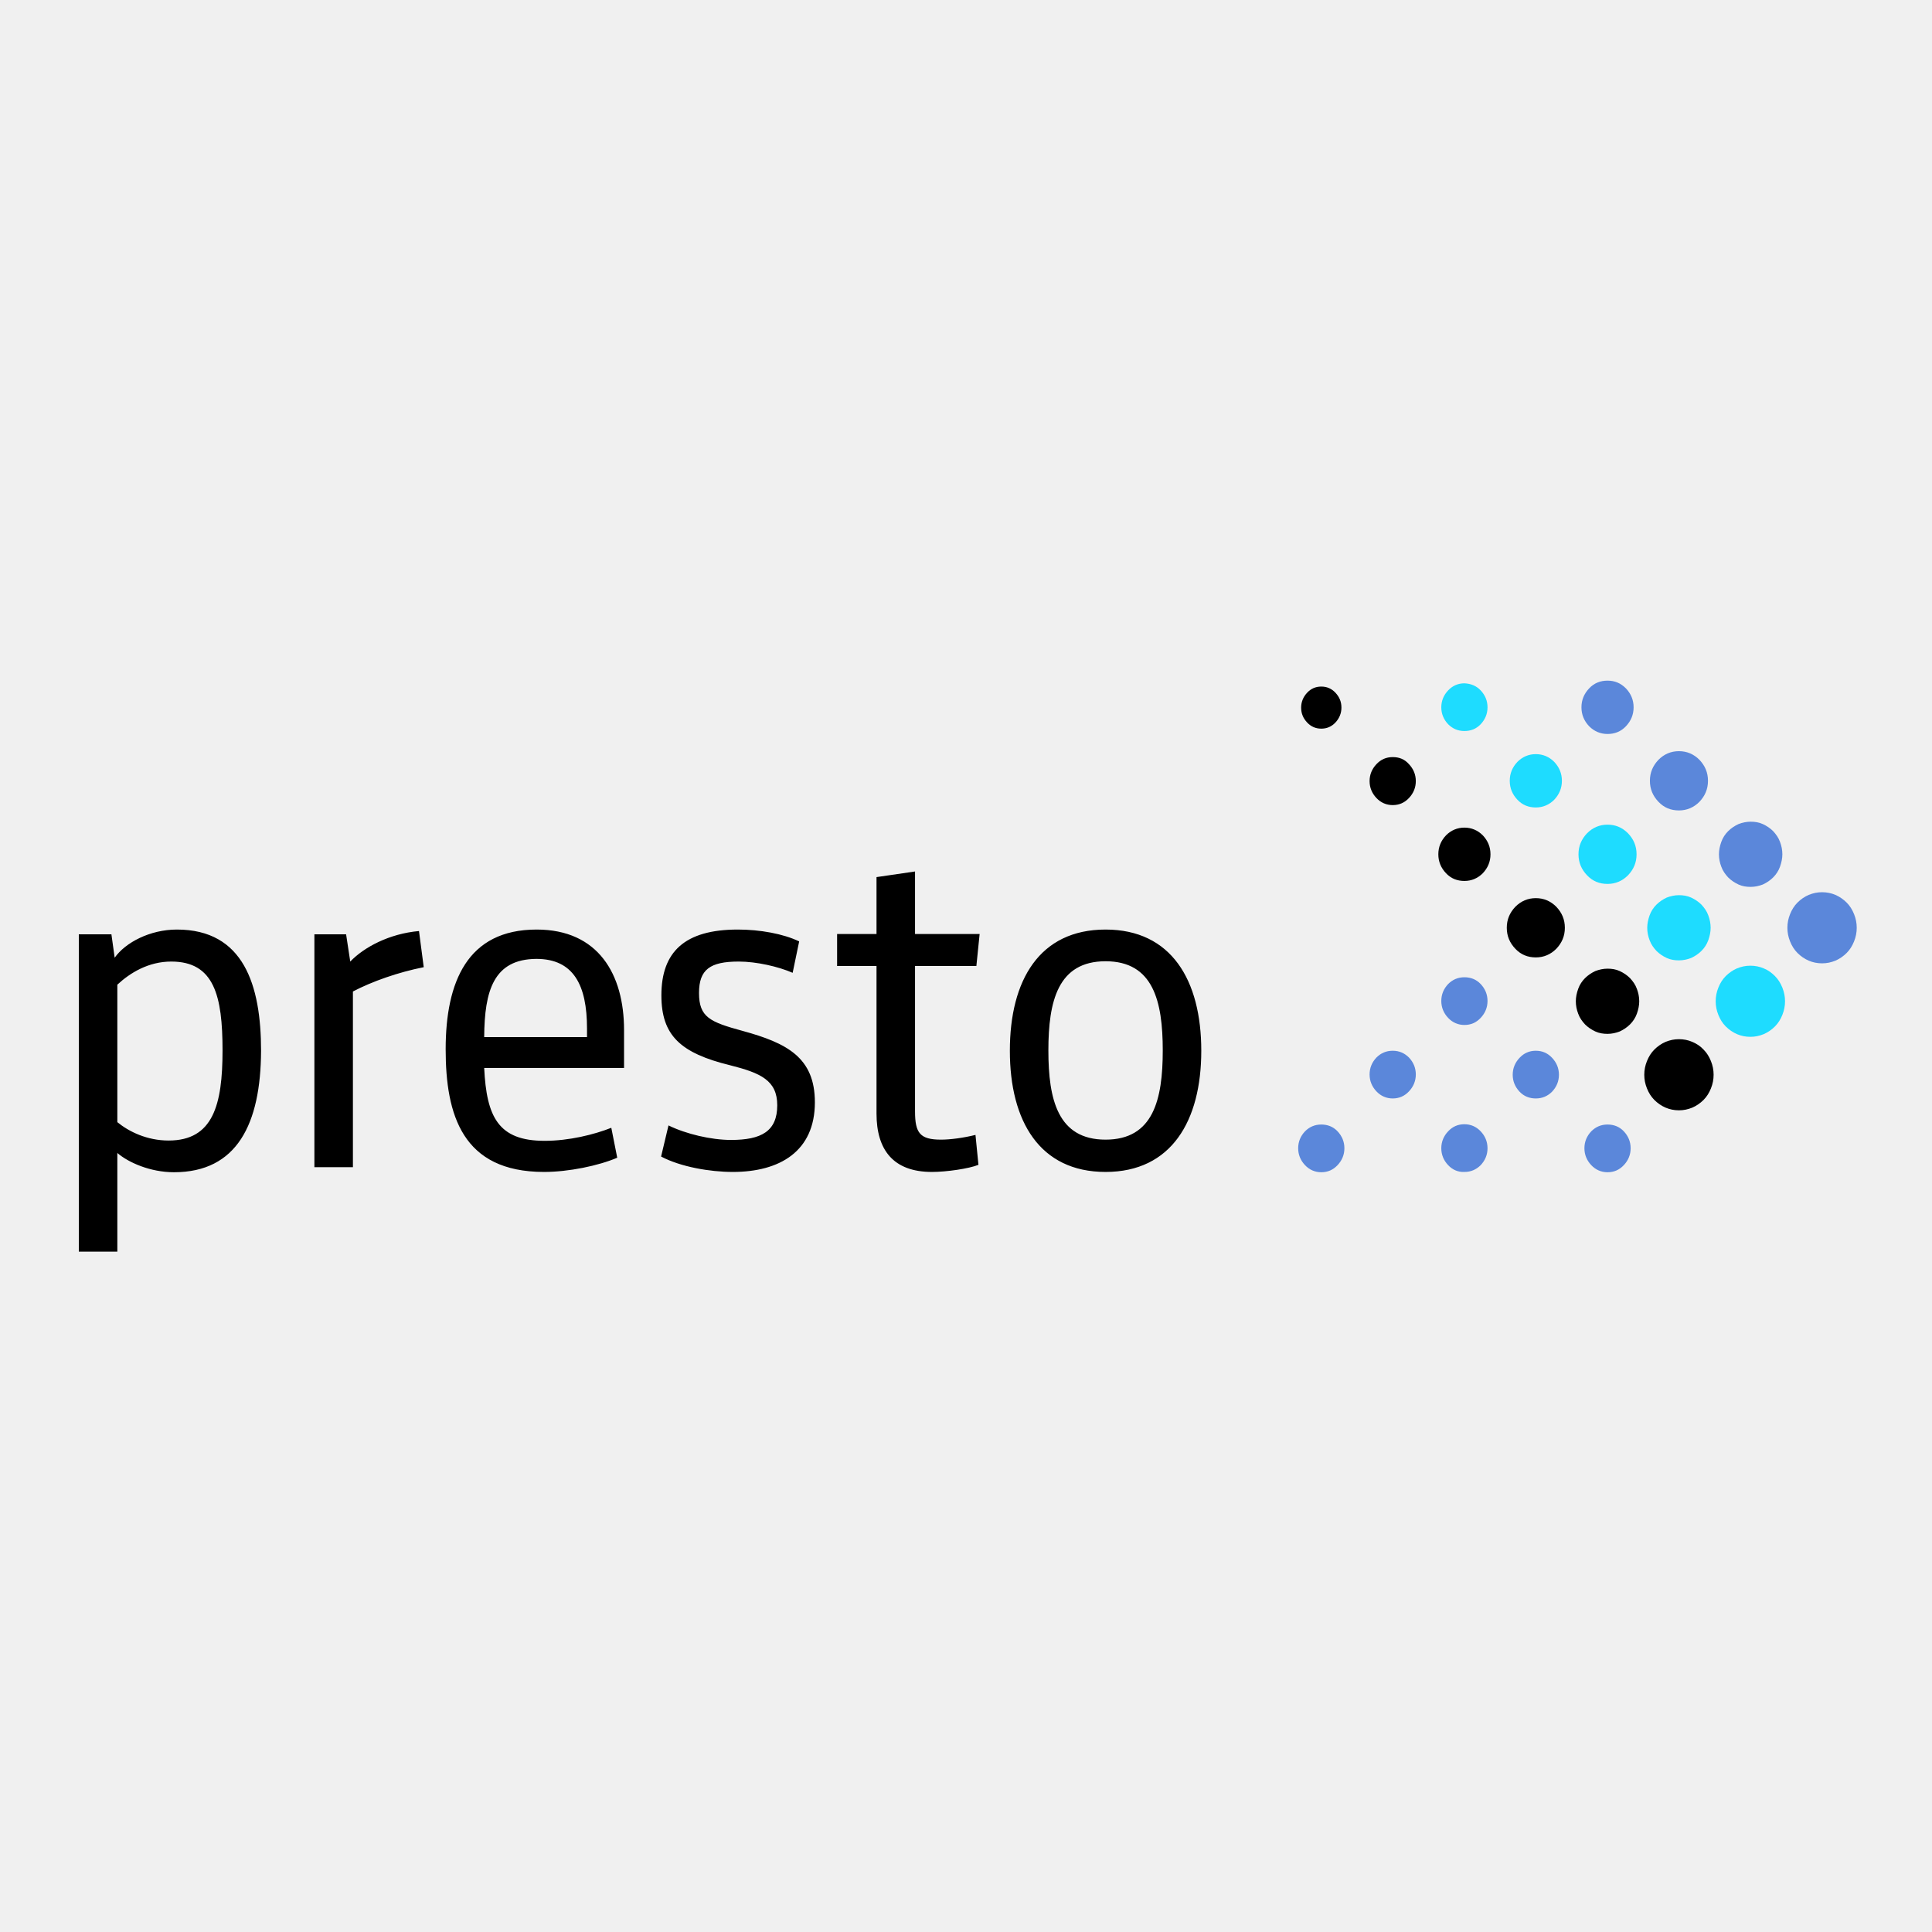
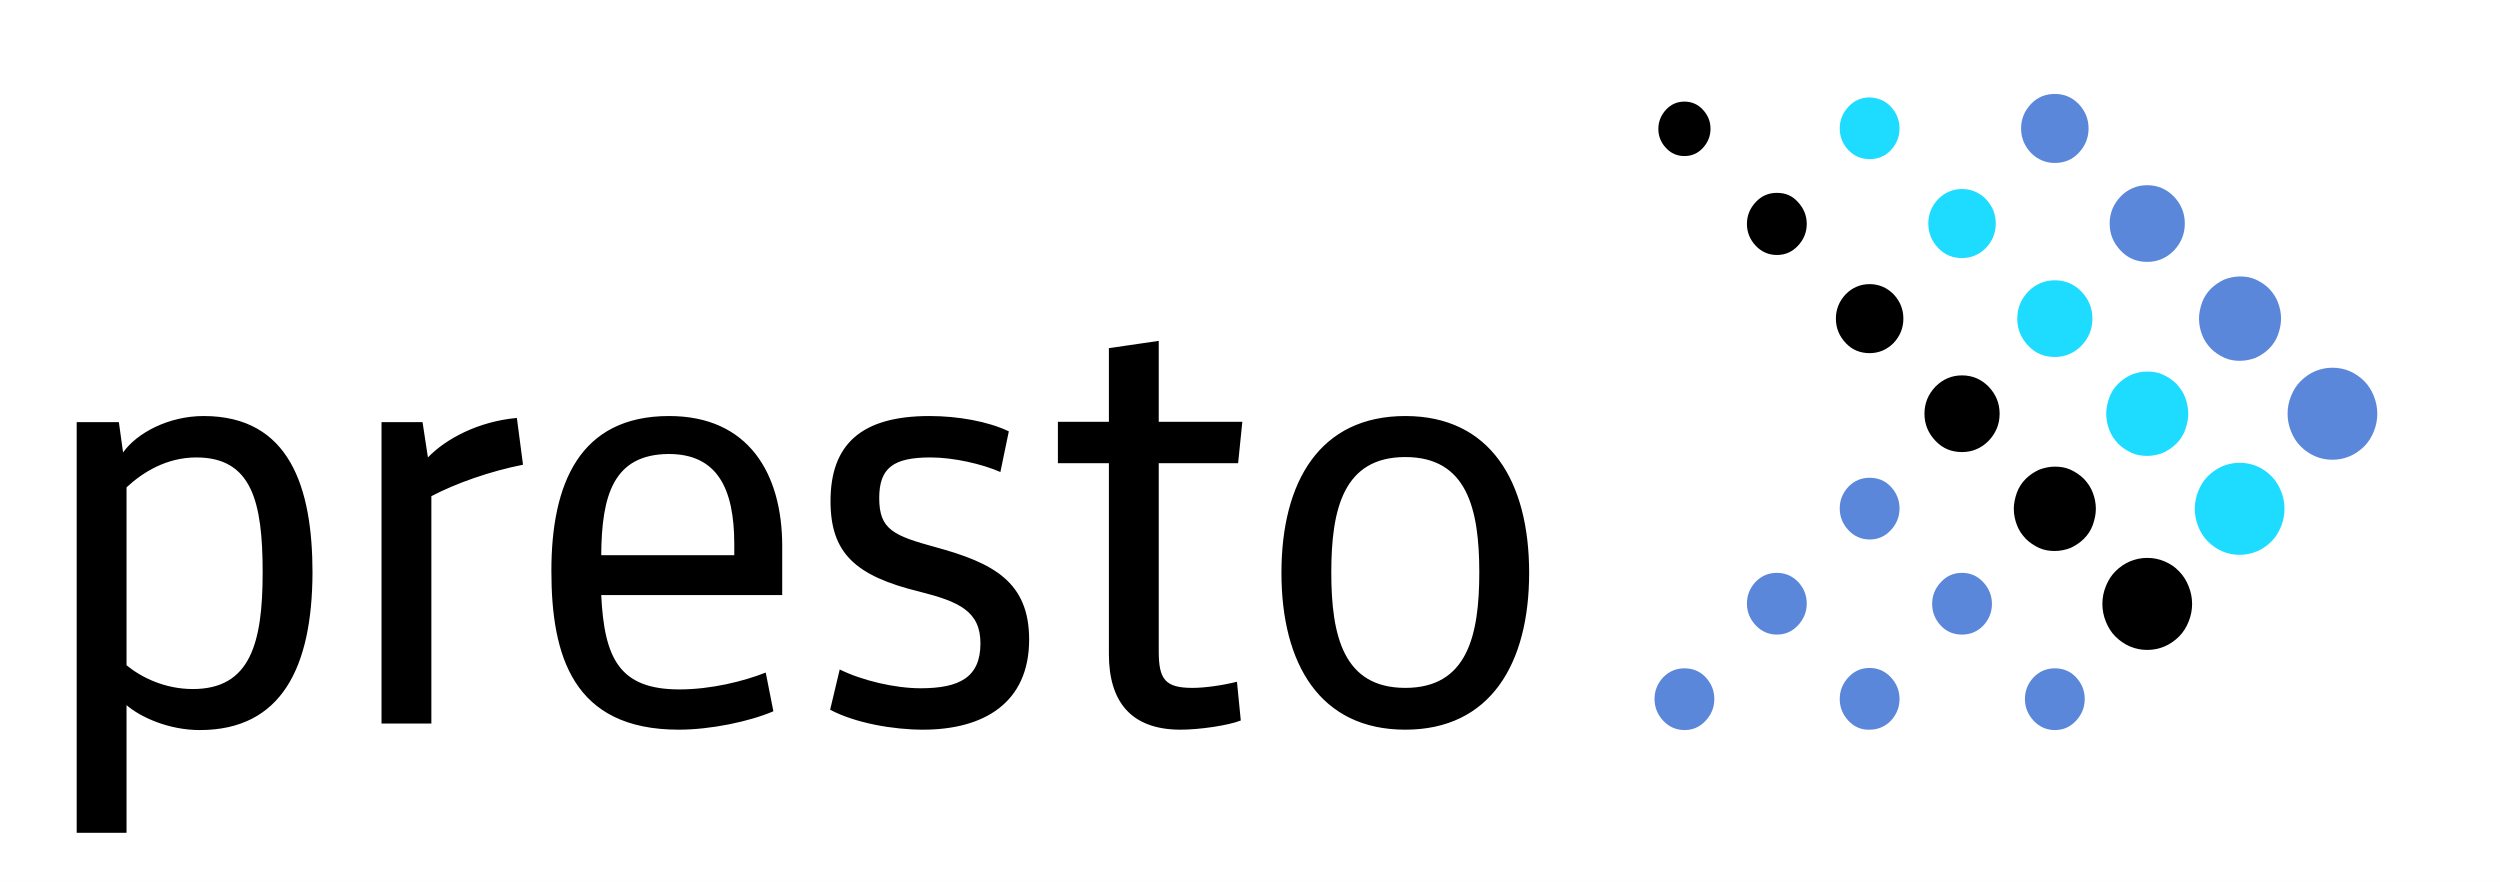
- <svg xmlns="http://www.w3.org/2000/svg" version="1.1" id="layer" x="0px" y="0px" viewBox="-153 -46 652 652" style="enable-background:new -153 -46 652 652;" xml:space="preserve">
-   <style type="text/css">
- 	.st0{fill:#1EDCFF;}
- 	.st1{fill:#5B87DA;}
- </style>
-   <path id="XMLID_15_" class="st0" d="M346.7,187c1.5,1.6,2.3,3.5,2.3,5.7c0,2.2-0.8,4.1-2.3,5.7c-1.5,1.6-3.4,2.3-5.5,2.3  c-2.2,0-4-0.8-5.5-2.3c-1.5-1.6-2.3-3.5-2.3-5.7c0-2.2,0.8-4.1,2.3-5.7c1.5-1.6,3.4-2.4,5.5-2.4C343.3,184.7,345.2,185.4,346.7,187z   M365.3,208.5c-2.4,0-4.5,0.9-6.2,2.6c-1.7,1.8-2.6,3.9-2.6,6.4c0,2.5,0.9,4.6,2.6,6.4c1.7,1.8,3.8,2.6,6.2,2.6  c2.4,0,4.5-0.9,6.2-2.6c1.7-1.8,2.6-3.9,2.6-6.4c0-2.5-0.9-4.6-2.6-6.4C369.8,209.4,367.7,208.5,365.3,208.5z M389.5,232.3  c-2.7,0-5,1-6.9,2.9c-1.9,2-2.9,4.3-2.9,7.1c0,2.8,1,5.1,2.9,7.1c1.9,2,4.2,2.9,6.9,2.9s5-1,6.9-2.9c1.9-2,2.9-4.3,2.9-7.1  c0-2.8-1-5.1-2.9-7.1C394.4,233.2,392.1,232.3,389.5,232.3z M417.7,256.9c-1.3-0.6-2.7-0.8-4.1-0.8c-1.4,0-2.8,0.3-4.1,0.8  c-1.3,0.6-2.5,1.4-3.5,2.4c-1,1-1.8,2.2-2.3,3.6c-0.5,1.4-0.8,2.8-0.8,4.2c0,1.5,0.3,2.9,0.8,4.2c0.5,1.4,1.3,2.5,2.3,3.6  c1,1,2.2,1.8,3.5,2.4c1.3,0.6,2.7,0.8,4.1,0.8c1.4,0,2.8-0.3,4.1-0.8c1.3-0.6,2.5-1.4,3.5-2.4c1-1,1.8-2.2,2.3-3.6  c0.5-1.4,0.8-2.8,0.8-4.2s-0.3-2.9-0.8-4.2c-0.5-1.4-1.3-2.5-2.3-3.6C420.2,258.3,419,257.5,417.7,256.9z M442.2,280.8  c-1.4-0.6-2.9-0.9-4.5-0.9c-1.6,0-3,0.3-4.5,0.9c-1.4,0.6-2.7,1.5-3.8,2.6c-1.1,1.1-1.9,2.4-2.5,3.9c-0.6,1.5-0.9,3-0.9,4.6  s0.3,3.1,0.9,4.6c0.6,1.5,1.4,2.8,2.5,3.9c1.1,1.1,2.4,2,3.8,2.6c1.4,0.6,2.9,0.9,4.5,0.9c1.6,0,3-0.3,4.5-0.9  c1.4-0.6,2.7-1.5,3.8-2.6c1.1-1.1,1.9-2.4,2.5-3.9c0.6-1.5,0.9-3,0.9-4.6c0-1.6-0.3-3.1-0.9-4.6c-0.6-1.5-1.4-2.8-2.5-3.9  C444.9,282.3,443.7,281.4,442.2,280.8z" />
-   <path id="XMLID_32_" d="M-113.4,332.7c3.9,3.2,10,6.2,17.3,6.2c15,0,18.2-12,18.2-30.4c0-18.4-2.8-30-17.3-30  c-7.7,0-13.9,3.8-18.2,7.8V332.7z M-94.3,349.6c-8,0-15.4-3.3-19.1-6.5v33.3h-13V269.3h11l1.1,7.9c3.6-5.1,11.9-9.5,21-9.5  c22.5,0,28.4,18.7,28.4,40.9C-65,333.3-73,349.6-94.3,349.6z M-10,280.4c-8.6,1.7-17.4,4.8-23.9,8.2v59.3h-13v-78.6h10.7l1.4,9.2  c4.6-4.8,13.1-9.4,23.2-10.3L-10,280.4z M10.4,304h34.7v-2.9c0-14.6-4.5-23.5-17.1-23.5C13.6,277.7,10.5,288.3,10.4,304z   M10.4,314.4c0.8,16.6,4.8,24.6,20.4,24.6c8.2,0,16.7-2.1,22.5-4.4l2,10.1c-6.3,2.7-16.4,4.8-24.7,4.8c-27.6,0-33.2-19.3-33.2-41.4  c0-22.7,7.3-40.4,30.7-40.4c20.8,0,29.5,15.1,29.5,33.9v12.8L10.4,314.4L10.4,314.4z M94.3,349.5c-7.7,0-17.6-1.7-24.2-5.2l2.5-10.5  c5.9,2.9,14.4,4.9,21.1,4.9c10.2,0,15.6-2.9,15.6-11.7c0-8.4-5.6-10.9-15.9-13.5c-16.8-4.1-23.2-10.1-23.2-23.6  c0-14.7,7.9-22.2,25.8-22.2c7.4,0,15.3,1.4,20.7,4l-2.2,10.6c-4.8-2.1-12.2-3.8-18.2-3.8c-9.7,0-13.4,2.7-13.4,10.6  c0,8.2,3.7,9.8,14.7,12.8c15,4.1,24.4,9,24.4,24.1C122,342.5,110.2,349.5,94.3,349.5z M177.2,347.1c-3.2,1.3-10.8,2.4-15.7,2.4  c-13.1,0-18.7-7.5-18.7-19.7V280h-13.3v-10.8h13.3v-19.2l13-1.9v21.1h21.8l-1.1,10.8h-20.7v49.1c0,7.3,1.7,9.5,8.8,9.5  c3.1,0,7.6-0.6,11.6-1.6L177.2,347.1z M220.1,278.4c-16.1,0-19.3,13.5-19.3,30.1c0,16.6,3.2,30.1,19.3,30.1  c16.1,0,19.3-13.5,19.3-30.1C239.4,291.9,236.2,278.4,220.1,278.4z M220.1,349.5c-22.2,0-32.3-17.1-32.3-40.9  c0-23.8,10-40.9,32.3-40.9c22.2,0,32.3,17.1,32.3,40.9C252.4,332.3,242.3,349.5,220.1,349.5z M297.7,187.8c1.3,1.4,2,3,2,5  c0,1.9-0.7,3.6-2,5s-2.9,2.1-4.8,2.1c-1.9,0-3.5-0.7-4.8-2.1c-1.3-1.4-2-3-2-5c0-1.9,0.7-3.6,2-5c1.3-1.4,2.9-2.1,4.8-2.1  C294.8,185.7,296.4,186.4,297.7,187.8z M317,209.5c-2.2,0-4,0.8-5.5,2.4c-1.5,1.6-2.3,3.5-2.3,5.7c0,2.2,0.8,4.1,2.3,5.7  c1.5,1.6,3.4,2.4,5.5,2.4c2.2,0,4-0.8,5.5-2.4c1.5-1.6,2.3-3.5,2.3-5.7c0-2.2-0.8-4.1-2.3-5.7C321,210.2,319.2,209.5,317,209.5z   M341.2,233.3c-2.4,0-4.5,0.9-6.2,2.6c-1.7,1.8-2.6,3.9-2.6,6.4c0,2.5,0.9,4.6,2.6,6.4c1.7,1.8,3.8,2.6,6.2,2.6  c2.4,0,4.5-0.9,6.2-2.6c1.7-1.8,2.6-3.9,2.6-6.4c0-2.5-0.9-4.6-2.6-6.4C345.7,234.2,343.6,233.3,341.2,233.3z M365.3,257.1  c-2.7,0-5,1-6.9,2.9c-1.9,2-2.9,4.3-2.9,7.1c0,2.8,1,5.1,2.9,7.1c1.9,2,4.2,2.9,6.9,2.9s5-1,6.9-2.9c1.9-2,2.9-4.3,2.9-7.1  c0-2.8-1-5.1-2.9-7.1C370.3,258.1,368,257.1,365.3,257.1z M393.6,281.7c-1.3-0.6-2.7-0.8-4.1-0.8c-1.4,0-2.8,0.3-4.1,0.8  c-1.3,0.6-2.5,1.4-3.5,2.4c-1,1-1.8,2.2-2.3,3.6c-0.5,1.4-0.8,2.8-0.8,4.2c0,1.5,0.3,2.9,0.8,4.2c0.5,1.4,1.3,2.5,2.3,3.6  c1,1,2.2,1.8,3.5,2.4c1.3,0.6,2.7,0.8,4.1,0.8c1.4,0,2.8-0.3,4.1-0.8c1.3-0.6,2.5-1.4,3.5-2.4c1-1,1.8-2.2,2.3-3.6  c0.5-1.4,0.8-2.8,0.8-4.2c0-1.5-0.3-2.9-0.8-4.2c-0.5-1.4-1.3-2.5-2.3-3.6C396.1,283.1,394.9,282.3,393.6,281.7z M418.1,305.6  c-1.4-0.6-2.9-0.9-4.5-0.9c-1.6,0-3,0.3-4.5,0.9c-1.4,0.6-2.7,1.5-3.8,2.6c-1.1,1.1-1.9,2.4-2.5,3.9c-0.6,1.5-0.9,3-0.9,4.6  s0.3,3.1,0.9,4.6c0.6,1.5,1.4,2.8,2.5,3.9s2.4,2,3.8,2.6c1.4,0.6,2.9,0.9,4.5,0.9c1.6,0,3-0.3,4.5-0.9c1.4-0.6,2.7-1.5,3.8-2.6  c1.1-1.1,1.9-2.4,2.5-3.9c0.6-1.5,0.9-3,0.9-4.6c0-1.6-0.3-3.1-0.9-4.6c-0.6-1.5-1.4-2.8-2.5-3.9C420.8,307,419.5,306.2,418.1,305.6  z" />
-   <path id="XMLID_21_" class="st1" d="M395.7,186.3c1.7,1.8,2.6,3.9,2.6,6.4c0,2.5-0.9,4.6-2.6,6.4c-1.7,1.8-3.8,2.6-6.2,2.6  c-2.4,0-4.5-0.9-6.2-2.6c-1.7-1.8-2.6-3.9-2.6-6.4c0-2.5,0.9-4.6,2.6-6.4c1.7-1.8,3.8-2.6,6.2-2.6  C391.9,183.7,393.9,184.5,395.7,186.3z M413.6,207.5c-2.7,0-5,1-6.9,2.9c-1.9,2-2.9,4.3-2.9,7.1c0,2.8,1,5.1,2.9,7.1  c1.9,2,4.2,2.9,6.9,2.9c2.7,0,5-1,6.9-2.9c1.9-2,2.9-4.3,2.9-7.1c0-2.8-1-5.1-2.9-7.1C418.6,208.5,416.3,207.5,413.6,207.5z   M441.9,232.1c-1.3-0.6-2.7-0.8-4.1-0.8c-1.4,0-2.8,0.3-4.1,0.8c-1.3,0.6-2.5,1.4-3.5,2.4c-1,1-1.8,2.2-2.3,3.6  c-0.5,1.4-0.8,2.8-0.8,4.2c0,1.5,0.3,2.9,0.8,4.2c0.5,1.4,1.3,2.5,2.3,3.6c1,1,2.2,1.8,3.5,2.4c1.3,0.6,2.7,0.8,4.1,0.8  c1.4,0,2.8-0.3,4.1-0.8c1.3-0.6,2.5-1.4,3.5-2.4c1-1,1.8-2.2,2.3-3.6c0.5-1.4,0.8-2.8,0.8-4.2c0-1.5-0.3-2.9-0.8-4.2  c-0.5-1.4-1.3-2.5-2.3-3.6C444.4,233.5,443.2,232.7,441.9,232.1z M466.4,256c-1.4-0.6-2.9-0.9-4.5-0.9c-1.6,0-3,0.3-4.5,0.9  c-1.4,0.6-2.7,1.5-3.8,2.6c-1.1,1.1-1.9,2.4-2.5,3.9c-0.6,1.5-0.9,3-0.9,4.6c0,1.6,0.3,3.1,0.9,4.6c0.6,1.5,1.4,2.8,2.5,3.9  c1.1,1.1,2.4,2,3.8,2.6c1.4,0.6,2.9,0.9,4.5,0.9c1.6,0,3-0.3,4.5-0.9c1.4-0.6,2.7-1.5,3.8-2.6c1.1-1.1,1.9-2.4,2.5-3.9  c0.6-1.5,0.9-3,0.9-4.6c0-1.6-0.3-3.1-0.9-4.6s-1.4-2.8-2.5-3.9C469.1,257.5,467.8,256.6,466.4,256z M341.2,283.8  c-2.2,0-4,0.8-5.5,2.3c-1.5,1.6-2.3,3.5-2.3,5.7c0,2.2,0.8,4.1,2.3,5.7c1.5,1.6,3.4,2.4,5.5,2.4c2.2,0,4-0.8,5.5-2.4  c1.5-1.6,2.3-3.5,2.3-5.7c0-2.2-0.8-4.1-2.3-5.7S343.3,283.8,341.2,283.8z M317,308.6c-2.2,0-4,0.8-5.5,2.3  c-1.5,1.6-2.3,3.5-2.3,5.7c0,2.2,0.8,4.1,2.3,5.7s3.4,2.4,5.5,2.4c2.2,0,4-0.8,5.5-2.4c1.5-1.6,2.3-3.5,2.3-5.7  c0-2.2-0.8-4.1-2.3-5.7C321,309.4,319.2,308.6,317,308.6z M292.9,333.5c-2.2,0-4,0.8-5.5,2.3c-1.5,1.6-2.3,3.5-2.3,5.7  c0,2.2,0.8,4.1,2.3,5.7c1.5,1.6,3.4,2.4,5.5,2.4c2.2,0,4-0.8,5.5-2.4c1.5-1.6,2.3-3.5,2.3-5.7c0-2.2-0.8-4.1-2.3-5.7  C296.9,334.2,295,333.5,292.9,333.5z M341.2,333.4c-2.2,0-4,0.8-5.5,2.4s-2.3,3.5-2.3,5.7c0,2.2,0.8,4.1,2.3,5.7s3.4,2.4,5.5,2.3  c2.2,0,4-0.8,5.5-2.3c1.5-1.6,2.3-3.5,2.3-5.7c0-2.2-0.8-4.1-2.3-5.7C345.2,334.2,343.3,333.4,341.2,333.4z M389.5,333.5  c-2.2,0-4,0.8-5.5,2.3c-1.5,1.6-2.3,3.5-2.3,5.7c0,2.2,0.8,4.1,2.3,5.7c1.5,1.6,3.4,2.4,5.5,2.4c2.2,0,4-0.8,5.5-2.4  c1.5-1.6,2.3-3.5,2.3-5.7c0-2.2-0.8-4.1-2.3-5.7C393.5,334.2,391.6,333.5,389.5,333.5z M365.3,308.6c-2.2,0-4,0.8-5.5,2.4  c-1.5,1.6-2.3,3.5-2.3,5.7c0,2.2,0.8,4.1,2.3,5.7c1.5,1.6,3.4,2.3,5.5,2.3c2.2,0,4-0.8,5.5-2.3c1.5-1.6,2.3-3.5,2.3-5.7  c0-2.2-0.8-4.1-2.3-5.7C369.3,309.4,367.5,308.6,365.3,308.6z" />
+ <svg xmlns="http://www.w3.org/2000/svg" version="1.1" viewBox="-153 -46 652 230" width="652" height="230">
+   <defs />
+   <g id="Canvas_1" fill="none" stroke-dasharray="none" fill-opacity="1" stroke-opacity="1" stroke="none">
+     <rect fill="white" x="-153" y="-46" width="652" height="230" />
+     <g id="Canvas_1_Layer_1">
+       <g id="Graphic_2">
+         <path d="M 340.1 -18.2 C 341.6 -16.6 342.4 -14.7 342.4 -12.5 C 342.4 -10.3 341.6 -8.4 340.1 -6.8 C 338.6 -5.2 336.7 -4.5 334.6 -4.5 C 332.4 -4.5 330.6 -5.3 329.1 -6.8 C 327.6 -8.4 326.8 -10.3 326.8 -12.5 C 326.8 -14.7 327.6 -16.6 329.1 -18.2 C 330.6 -19.8 332.5 -20.6 334.6 -20.6 C 336.7 -20.5 338.6 -19.8 340.1 -18.2 Z M 358.7 3.3 C 356.3 3.3 354.2 4.2 352.5 5.9 C 350.8 7.7 349.9 9.8 349.9 12.3 C 349.9 14.8 350.8 16.9 352.5 18.7 C 354.2 20.5 356.3 21.3 358.7 21.3 C 361.1 21.3 363.2 20.4 364.9 18.7 C 366.6 16.9 367.5 14.8 367.5 12.3 C 367.5 9.8 366.6 7.7 364.9 5.9 C 363.2 4.2 361.1 3.3 358.7 3.3 Z M 382.9 27.1 C 380.2 27.1 377.9 28.1 376 30 C 374.1 32 373.1 34.3 373.1 37.1 C 373.1 39.9 374.1 42.2 376 44.2 C 377.9 46.2 380.2 47.1 382.9 47.1 C 385.6 47.1 387.9 46.1 389.8 44.2 C 391.7 42.2 392.7 39.9 392.7 37.1 C 392.7 34.3 391.7 32 389.8 30 C 387.8 28 385.5 27.1 382.9 27.1 Z M 411.1 51.7 C 409.8 51.1 408.4 50.9 407 50.9 C 405.6 50.9 404.2 51.2 402.9 51.7 C 401.6 52.3 400.4 53.1 399.4 54.1 C 398.4 55.1 397.6 56.3 397.1 57.7 C 396.6 59.1 396.3 60.5 396.3 61.9 C 396.3 63.4 396.6 64.8 397.1 66.1 C 397.6 67.5 398.4 68.6 399.4 69.7 C 400.4 70.7 401.6 71.5 402.9 72.1 C 404.2 72.7 405.6 72.9 407 72.9 C 408.4 72.9 409.8 72.6 411.1 72.1 C 412.4 71.5 413.6 70.7 414.6 69.7 C 415.6 68.7 416.4 67.5 416.9 66.1 C 417.4 64.7 417.7 63.3 417.7 61.9 C 417.7 60.5 417.4 59 416.9 57.7 C 416.4 56.3 415.6 55.2 414.6 54.1 C 413.6 53.1 412.4 52.3 411.1 51.7 Z M 435.6 75.6 C 434.2 75 432.7 74.7 431.1 74.7 C 429.5 74.7 428.1 75 426.6 75.6 C 425.2 76.2 423.9 77.1 422.8 78.2 C 421.7 79.3 420.9 80.6 420.3 82.1 C 419.7 83.6 419.4 85.1 419.4 86.7 C 419.4 88.3 419.7 89.8 420.3 91.3 C 420.9 92.8 421.7 94.1 422.8 95.2 C 423.9 96.3 425.2 97.2 426.6 97.8 C 428 98.4 429.5 98.7 431.1 98.7 C 432.7 98.7 434.1 98.4 435.6 97.8 C 437 97.2 438.3 96.3 439.4 95.2 C 440.5 94.1 441.3 92.8 441.9 91.3 C 442.5 89.8 442.8 88.3 442.8 86.7 C 442.8 85.1 442.5 83.6 441.9 82.1 C 441.3 80.6 440.5 79.3 439.4 78.2 C 438.3 77.1 437.1 76.2 435.6 75.6 Z" fill="#1edcff" />
+       </g>
+       <g id="Graphic_3">
+         <path d="M -120 127.5 C -116.1 130.7 -110 133.7 -102.7 133.7 C -87.7 133.7 -84.5 121.7 -84.5 103.3 C -84.5 84.9 -87.3 73.3 -101.8 73.3 C -109.5 73.3 -115.7 77.1 -120 81.1 Z M -100.9 144.4 C -108.9 144.4 -116.3 141.1 -120 137.9 L -120 171.2 L -133 171.2 L -133 64.1 L -122 64.1 L -120.9 72 C -117.3 66.9 -109 62.5 -99.9 62.5 C -77.4 62.5 -71.5 81.2 -71.5 103.4 C -71.6 128.1 -79.6 144.4 -100.9 144.4 Z M -16.6 75.2 C -25.2 76.9 -34 80 -40.5 83.4 L -40.5 142.7 L -53.5 142.7 L -53.5 64.1 L -42.8 64.1 L -41.4 73.3 C -36.8 68.5 -28.3 63.9 -18.2 63 Z M 3.8 98.8 L 38.5 98.8 L 38.5 95.9 C 38.5 81.3 34 72.4 21.4 72.4 C 7 72.5 3.9 83.1 3.8 98.8 Z M 3.8 109.2 C 4.6 125.8 8.6 133.8 24.2 133.8 C 32.4 133.8 40.9 131.7 46.7 129.4 L 48.7 139.5 C 42.4 142.2 32.3 144.3 24 144.3 C -3.6 144.3 -9.2 125 -9.2 102.9 C -9.2 80.2 -1.9 62.5 21.5 62.5 C 42.3 62.5 51 77.6 51 96.4 L 51 109.2 L 3.8 109.2 Z M 87.7 144.3 C 80 144.3 70.1 142.6 63.5 139.1 L 66 128.6 C 71.9 131.5 80.4 133.5 87.1 133.5 C 97.3 133.5 102.7 130.6 102.7 121.8 C 102.7 113.4 97.1 110.9 86.8 108.3 C 70 104.2 63.6 98.2 63.6 84.7 C 63.6 70 71.5 62.5 89.4 62.5 C 96.8 62.5 104.7 63.9 110.1 66.5 L 107.9 77.1 C 103.1 75 95.7 73.3 89.7 73.3 C 80 73.3 76.3 76 76.3 83.9 C 76.3 92.1 80 93.7 91 96.7 C 106 100.8 115.4 105.7 115.4 120.8 C 115.4 137.3 103.6 144.3 87.7 144.3 Z M 170.6 141.9 C 167.4 143.2 159.8 144.3 154.9 144.3 C 141.8 144.3 136.2 136.8 136.2 124.6 L 136.2 74.8 L 122.9 74.8 L 122.9 64 L 136.2 64 L 136.2 44.8 L 149.2 42.9 L 149.2 64 L 171 64 L 169.9 74.8 L 149.2 74.8 L 149.2 123.9 C 149.2 131.2 150.9 133.4 158 133.4 C 161.1 133.4 165.6 132.8 169.6 131.8 Z M 213.5 73.2 C 197.4 73.2 194.2 86.7 194.2 103.3 C 194.2 119.9 197.4 133.4 213.5 133.4 C 229.6 133.4 232.8 119.9 232.8 103.3 C 232.8 86.7 229.6 73.2 213.5 73.2 Z M 213.5 144.3 C 191.3 144.3 181.2 127.2 181.2 103.4 C 181.2 79.6 191.2 62.5 213.5 62.5 C 235.7 62.5 245.8 79.6 245.8 103.4 C 245.8 127.1 235.7 144.3 213.5 144.3 Z M 291.1 -17.4 C 292.4 -16 293.1 -14.4 293.1 -12.4 C 293.1 -10.5 292.4 -8.8 291.1 -7.4 C 289.8 -6 288.2 -5.3 286.3 -5.3 C 284.4 -5.3 282.8 -6 281.5 -7.4 C 280.2 -8.8 279.5 -10.4 279.5 -12.4 C 279.5 -14.3 280.2 -16 281.5 -17.4 C 282.8 -18.8 284.4 -19.5 286.3 -19.5 C 288.2 -19.5 289.8 -18.8 291.1 -17.4 Z M 310.4 4.3 C 308.2 4.3 306.4 5.1 304.9 6.7 C 303.4 8.3 302.6 10.2 302.6 12.4 C 302.6 14.6 303.4 16.5 304.9 18.1 C 306.4 19.7 308.3 20.5 310.4 20.5 C 312.6 20.5 314.4 19.7 315.9 18.1 C 317.4 16.5 318.2 14.6 318.2 12.4 C 318.2 10.2 317.4 8.3 315.9 6.7 C 314.4 5 312.6 4.3 310.4 4.3 Z M 334.6 28.1 C 332.2 28.1 330.1 29 328.4 30.7 C 326.7 32.5 325.8 34.6 325.8 37.1 C 325.8 39.6 326.7 41.7 328.4 43.5 C 330.1 45.3 332.2 46.1 334.6 46.1 C 337 46.1 339.1 45.2 340.8 43.5 C 342.5 41.7 343.4 39.6 343.4 37.1 C 343.4 34.6 342.5 32.5 340.8 30.7 C 339.1 29 337 28.1 334.6 28.1 Z M 358.7 51.9 C 356 51.9 353.7 52.9 351.8 54.8 C 349.9 56.8 348.9 59.1 348.9 61.9 C 348.9 64.7 349.9 67 351.8 69 C 353.7 71 356 71.9 358.7 71.9 C 361.4 71.9 363.7 70.9 365.6 69 C 367.5 67 368.5 64.7 368.5 61.9 C 368.5 59.1 367.5 56.8 365.6 54.8 C 363.7 52.9 361.4 51.9 358.7 51.9 Z M 387 76.5 C 385.7 75.9 384.3 75.7 382.9 75.7 C 381.5 75.7 380.1 76 378.8 76.5 C 377.5 77.1 376.3 77.9 375.3 78.9 C 374.3 79.9 373.5 81.1 373 82.5 C 372.5 83.9 372.2 85.3 372.2 86.7 C 372.2 88.2 372.5 89.6 373 90.9 C 373.5 92.3 374.3 93.4 375.3 94.5 C 376.3 95.5 377.5 96.3 378.8 96.9 C 380.1 97.5 381.5 97.7 382.9 97.7 C 384.3 97.7 385.7 97.4 387 96.9 C 388.3 96.3 389.5 95.5 390.5 94.5 C 391.5 93.5 392.3 92.3 392.8 90.9 C 393.3 89.5 393.6 88.1 393.6 86.7 C 393.6 85.2 393.3 83.8 392.8 82.5 C 392.3 81.1 391.5 80 390.5 78.9 C 389.5 77.9 388.3 77.1 387 76.5 Z M 411.5 100.4 C 410.1 99.8 408.6 99.5 407 99.5 C 405.4 99.5 404 99.8 402.5 100.4 C 401.1 101 399.8 101.9 398.7 103 C 397.6 104.1 396.8 105.4 396.2 106.9 C 395.6 108.4 395.3 109.9 395.3 111.5 C 395.3 113.1 395.6 114.6 396.2 116.1 C 396.8 117.6 397.6 118.9 398.7 120 C 399.8 121.1 401.1 122 402.5 122.6 C 403.9 123.2 405.4 123.5 407 123.5 C 408.6 123.5 410 123.2 411.5 122.6 C 412.9 122 414.2 121.1 415.3 120 C 416.4 118.9 417.2 117.6 417.8 116.1 C 418.4 114.6 418.7 113.1 418.7 111.5 C 418.7 109.9 418.4 108.4 417.8 106.9 C 417.2 105.4 416.4 104.1 415.3 103 C 414.2 101.8 412.9 101 411.5 100.4 Z" fill="black" />
+       </g>
+       <g id="Graphic_4">
+         <path d="M 389.1 -18.9 C 390.8 -17.1 391.7 -15 391.7 -12.5 C 391.7 -10 390.8 -7.9 389.1 -6.1 C 387.4 -4.3 385.3 -3.5 382.9 -3.5 C 380.5 -3.5 378.4 -4.4 376.7 -6.1 C 375 -7.9 374.1 -10 374.1 -12.5 C 374.1 -15 375 -17.1 376.7 -18.9 C 378.4 -20.7 380.5 -21.5 382.9 -21.5 C 385.3 -21.5 387.3 -20.7 389.1 -18.9 Z M 407 2.3 C 404.3 2.3 402 3.3 400.1 5.2 C 398.2 7.2 397.2 9.5 397.2 12.3 C 397.2 15.1 398.2 17.4 400.1 19.4 C 402 21.4 404.3 22.3 407 22.3 C 409.7 22.3 412 21.3 413.9 19.4 C 415.8 17.4 416.8 15.1 416.8 12.3 C 416.8 9.5 415.8 7.2 413.9 5.2 C 412 3.3 409.7 2.3 407 2.3 Z M 435.3 26.9 C 434 26.3 432.6 26.1 431.2 26.1 C 429.8 26.1 428.4 26.4 427.1 26.9 C 425.8 27.5 424.6 28.3 423.6 29.3 C 422.6 30.3 421.8 31.5 421.3 32.9 C 420.8 34.3 420.5 35.7 420.5 37.1 C 420.5 38.6 420.8 40 421.3 41.3 C 421.8 42.7 422.6 43.8 423.6 44.9 C 424.6 45.9 425.8 46.7 427.1 47.3 C 428.4 47.9 429.8 48.1 431.2 48.1 C 432.6 48.1 434 47.8 435.3 47.3 C 436.6 46.7 437.8 45.9 438.8 44.9 C 439.8 43.9 440.6 42.7 441.1 41.3 C 441.6 39.9 441.9 38.5 441.9 37.1 C 441.9 35.6 441.6 34.2 441.1 32.9 C 440.6 31.5 439.8 30.4 438.8 29.3 C 437.8 28.3 436.6 27.5 435.3 26.9 Z M 459.8 50.8 C 458.4 50.2 456.9 49.9 455.3 49.9 C 453.7 49.9 452.3 50.2 450.8 50.8 C 449.4 51.4 448.1 52.3 447 53.4 C 445.9 54.5 445.1 55.8 444.5 57.3 C 443.9 58.8 443.6 60.3 443.6 61.9 C 443.6 63.5 443.9 65 444.5 66.5 C 445.1 68 445.9 69.3 447 70.4 C 448.1 71.5 449.4 72.4 450.8 73 C 452.2 73.6 453.7 73.9 455.3 73.9 C 456.9 73.9 458.3 73.6 459.8 73 C 461.2 72.4 462.5 71.5 463.6 70.4 C 464.7 69.3 465.5 68 466.1 66.5 C 466.7 65 467 63.5 467 61.9 C 467 60.3 466.7 58.8 466.1 57.3 C 465.5 55.8 464.7 54.5 463.6 53.4 C 462.5 52.3 461.2 51.4 459.8 50.8 Z M 334.6 78.6 C 332.4 78.6 330.6 79.4 329.1 80.9 C 327.6 82.5 326.8 84.4 326.8 86.6 C 326.8 88.8 327.6 90.7 329.1 92.3 C 330.6 93.9 332.5 94.7 334.6 94.7 C 336.8 94.7 338.6 93.9 340.1 92.3 C 341.6 90.7 342.4 88.8 342.4 86.6 C 342.4 84.4 341.6 82.5 340.1 80.9 C 338.6 79.3 336.7 78.6 334.6 78.6 Z M 310.4 103.4 C 308.2 103.4 306.4 104.2 304.9 105.7 C 303.4 107.3 302.6 109.2 302.6 111.4 C 302.6 113.6 303.4 115.5 304.9 117.1 C 306.4 118.7 308.3 119.5 310.4 119.5 C 312.6 119.5 314.4 118.7 315.9 117.1 C 317.4 115.5 318.2 113.6 318.2 111.4 C 318.2 109.2 317.4 107.3 315.9 105.7 C 314.4 104.2 312.6 103.4 310.4 103.4 Z M 286.3 128.3 C 284.1 128.3 282.3 129.1 280.8 130.6 C 279.3 132.2 278.5 134.1 278.5 136.3 C 278.5 138.5 279.3 140.4 280.8 142 C 282.3 143.6 284.2 144.4 286.3 144.4 C 288.5 144.4 290.3 143.6 291.8 142 C 293.3 140.4 294.1 138.5 294.1 136.3 C 294.1 134.1 293.3 132.2 291.8 130.6 C 290.3 129 288.4 128.3 286.3 128.3 Z M 334.6 128.2 C 332.4 128.2 330.6 129 329.1 130.6 C 327.6 132.2 326.8 134.1 326.8 136.3 C 326.8 138.5 327.6 140.4 329.1 142 C 330.6 143.6 332.5 144.4 334.6 144.3 C 336.8 144.3 338.6 143.5 340.1 142 C 341.6 140.4 342.4 138.5 342.4 136.3 C 342.4 134.1 341.6 132.2 340.1 130.6 C 338.6 129 336.7 128.2 334.6 128.2 Z M 382.9 128.3 C 380.7 128.3 378.9 129.1 377.4 130.6 C 375.9 132.2 375.1 134.1 375.1 136.3 C 375.1 138.5 375.9 140.4 377.4 142 C 378.9 143.6 380.8 144.4 382.9 144.4 C 385.1 144.4 386.9 143.6 388.4 142 C 389.9 140.4 390.7 138.5 390.7 136.3 C 390.7 134.1 389.9 132.2 388.4 130.6 C 386.9 129 385 128.3 382.9 128.3 Z M 358.7 103.4 C 356.5 103.4 354.7 104.2 353.2 105.8 C 351.7 107.4 350.9 109.3 350.9 111.5 C 350.9 113.7 351.7 115.6 353.2 117.2 C 354.7 118.8 356.6 119.5 358.7 119.5 C 360.9 119.5 362.7 118.7 364.2 117.2 C 365.7 115.6 366.5 113.7 366.5 111.5 C 366.5 109.3 365.7 107.4 364.2 105.8 C 362.7 104.2 360.9 103.4 358.7 103.4 Z" fill="#5b87da" />
+       </g>
+     </g>
+   </g>
</svg>
